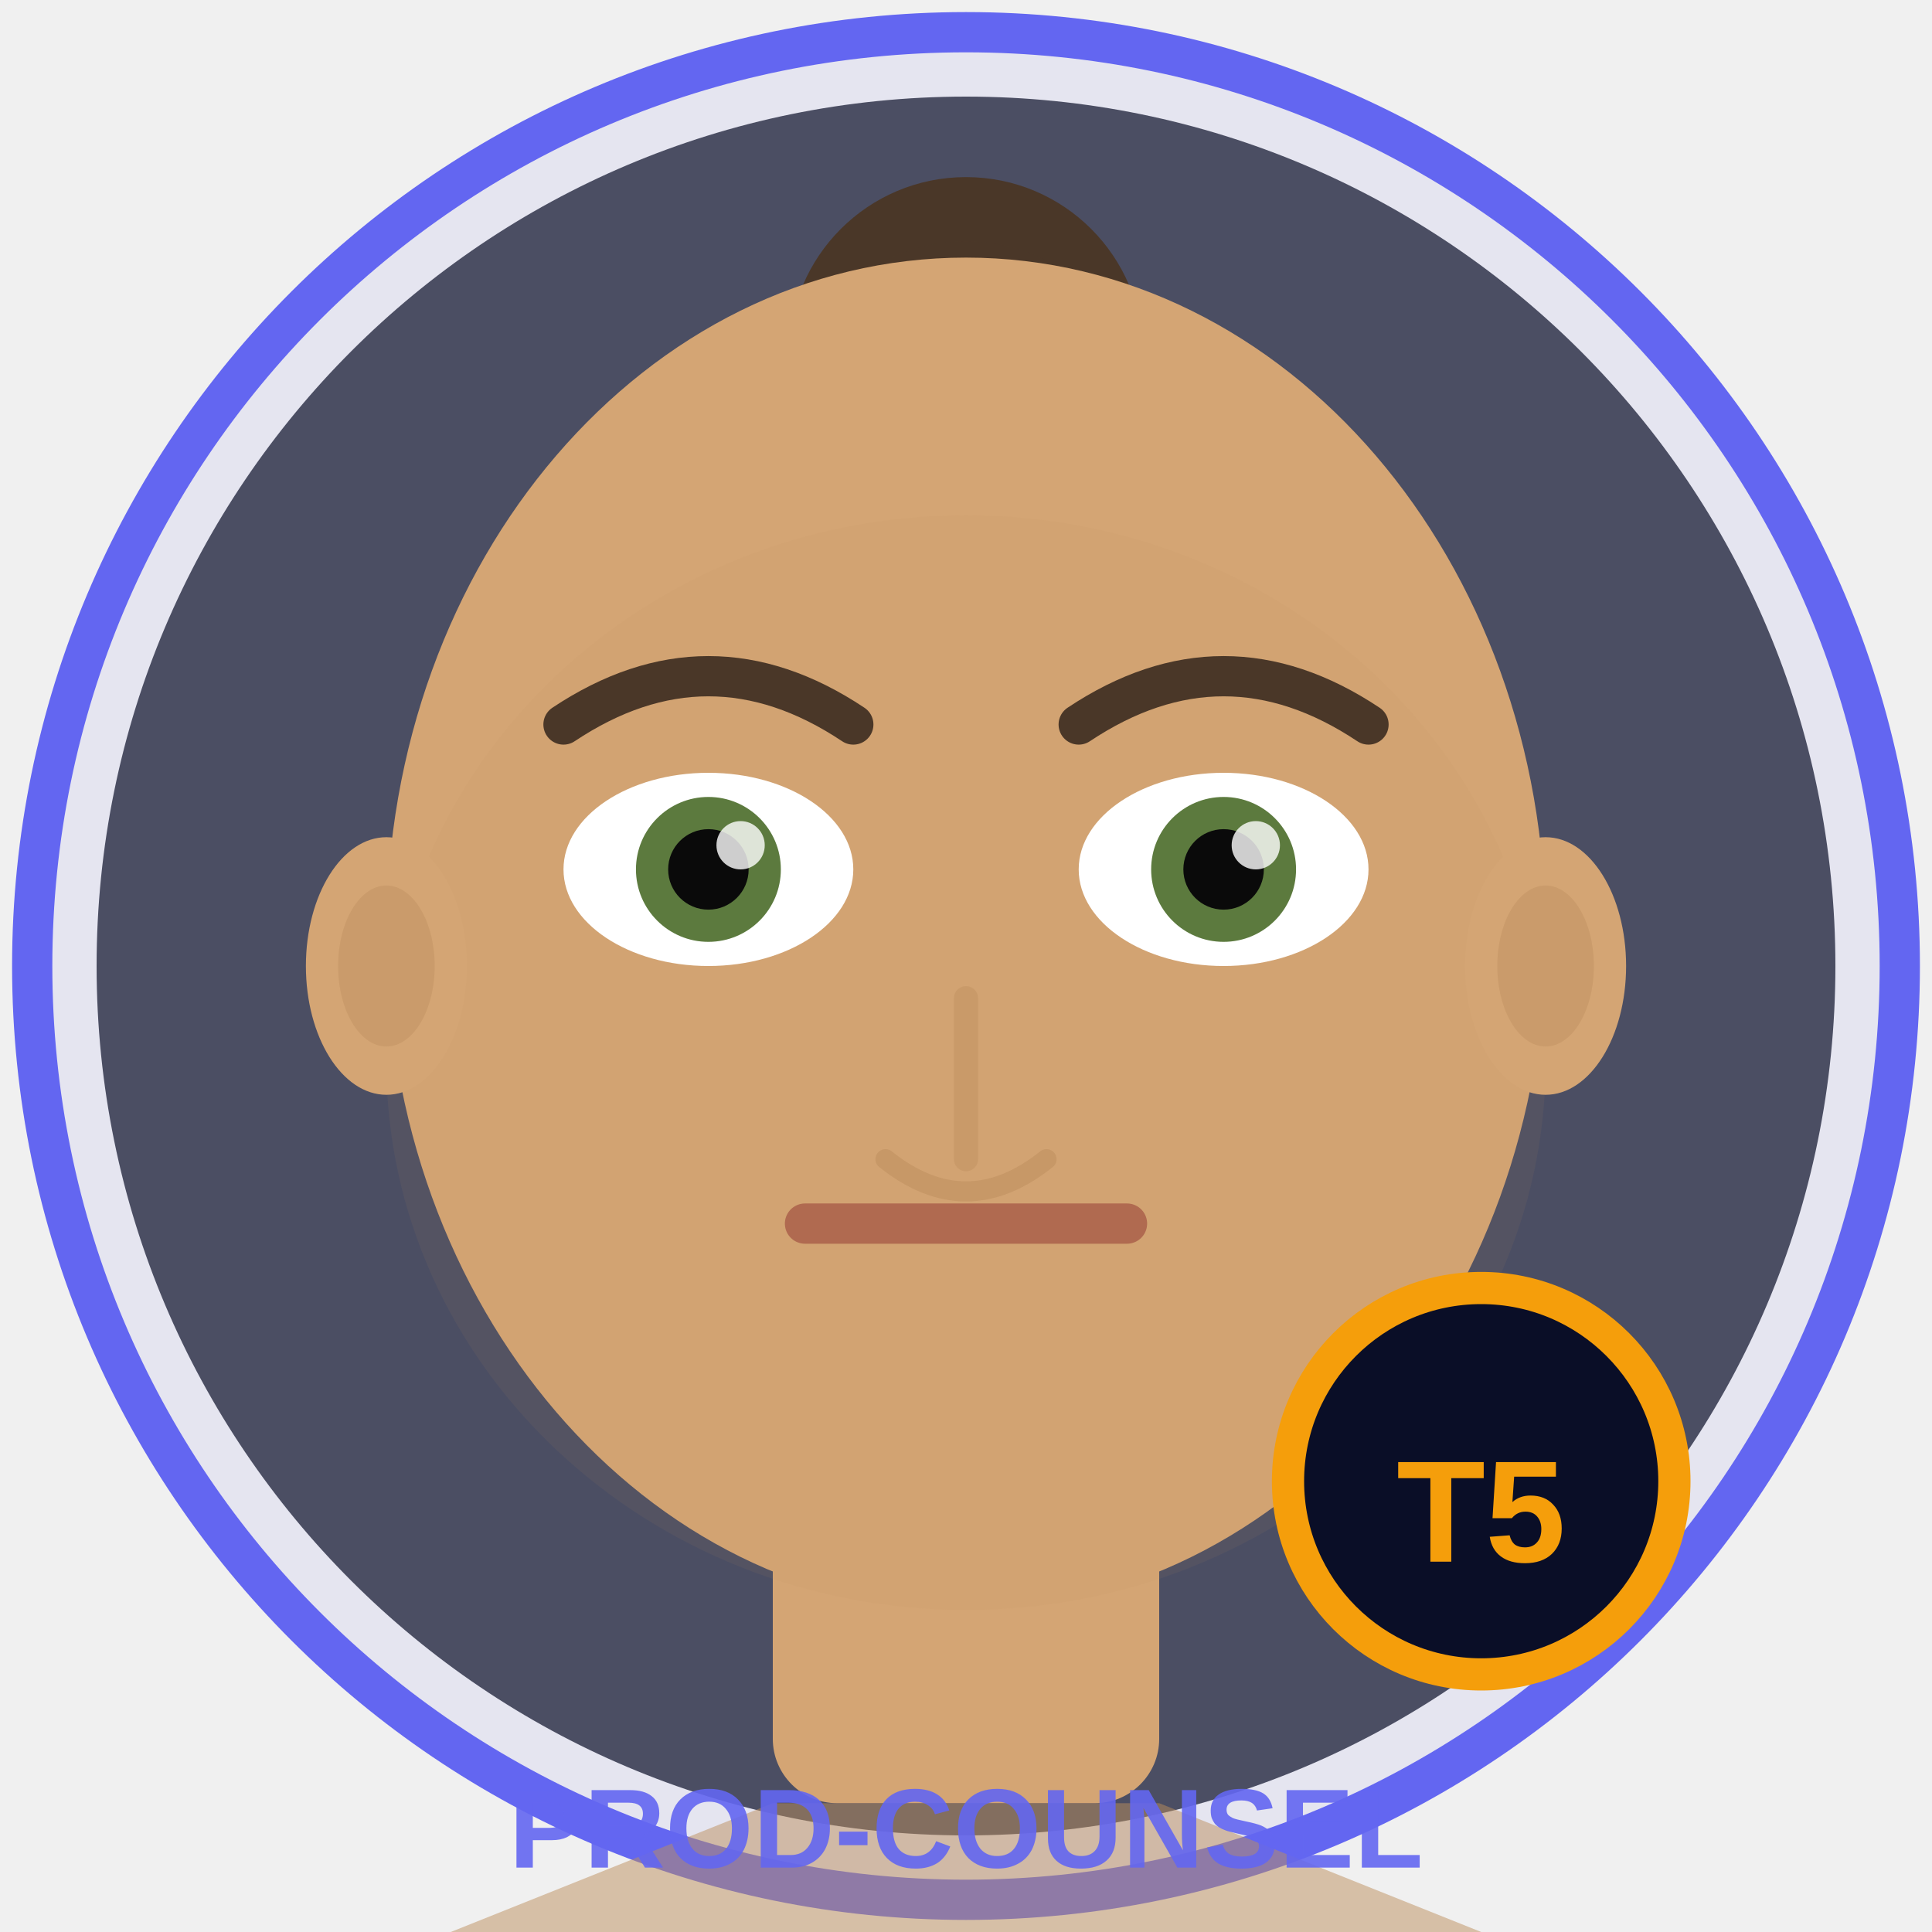
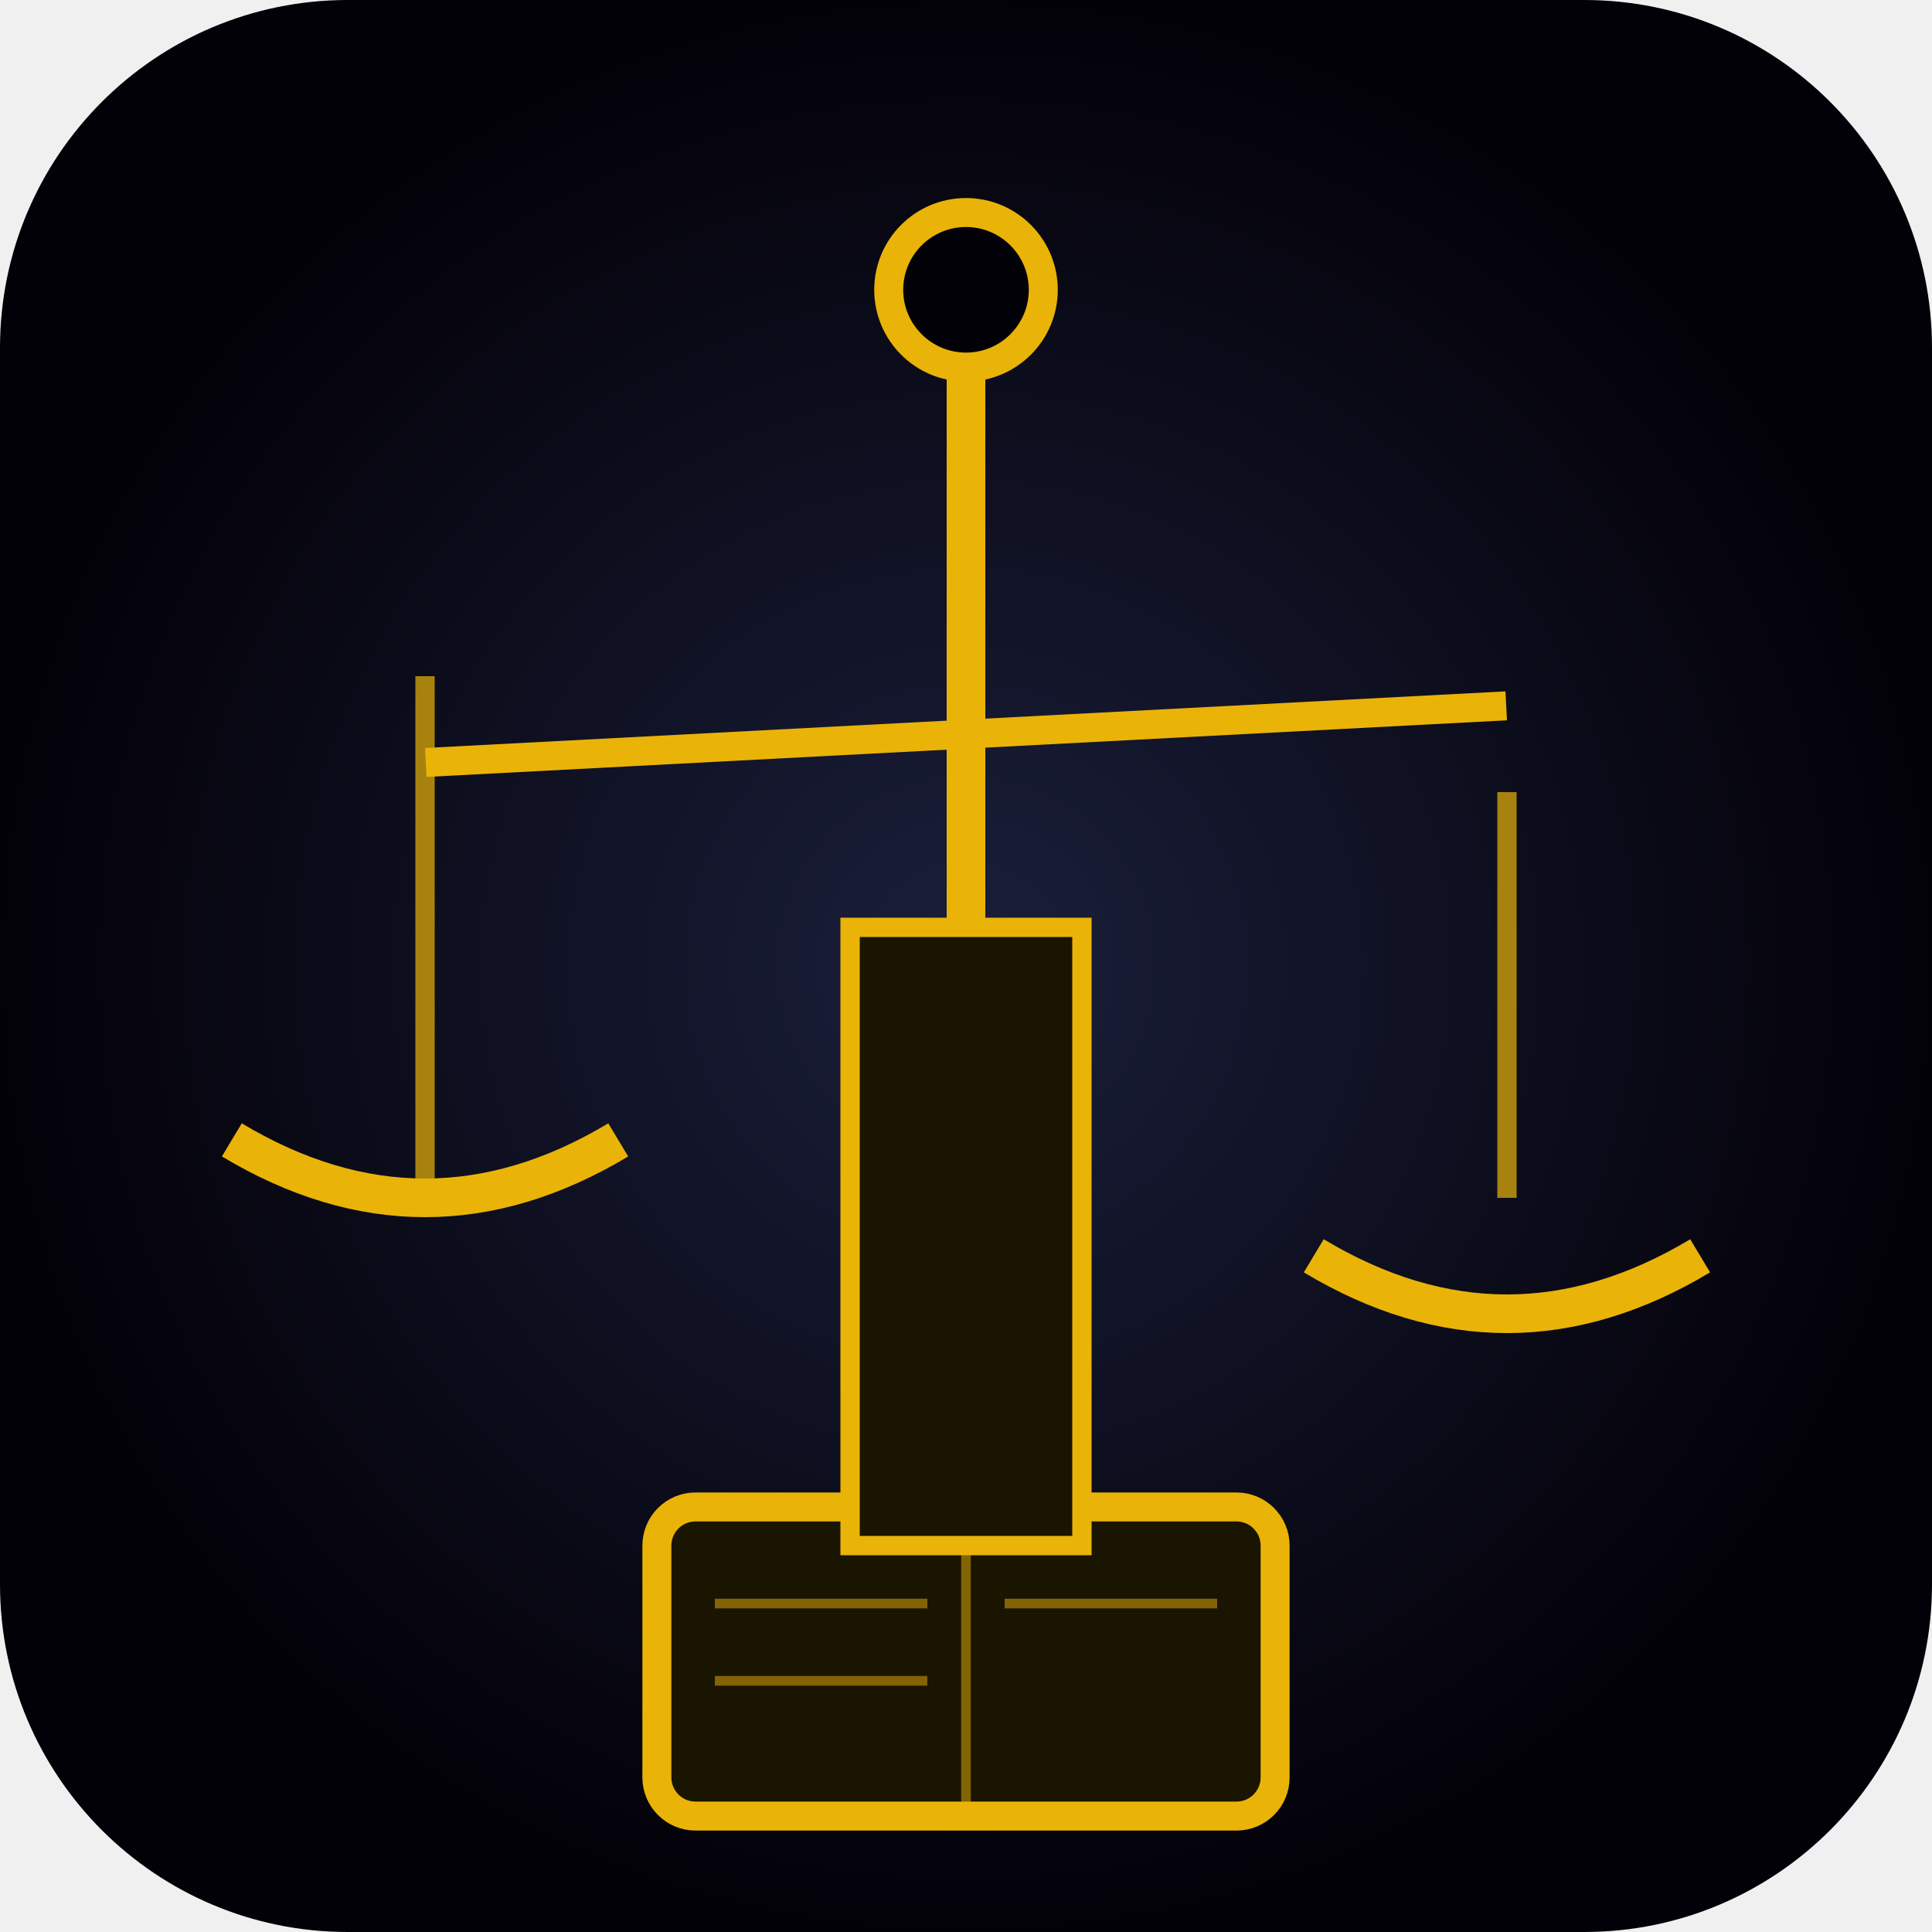
- <svg xmlns="http://www.w3.org/2000/svg" viewBox="0 0 120 120" width="120" height="120" role="img">
-   <circle cx="60" cy="60" r="58" fill="#6366F1" opacity="0.08" />
-   <circle cx="60" cy="60" r="58" fill="none" stroke="#6366F1" stroke-width="2.5" />
-   <circle cx="60" cy="60" r="54" fill="#0A0E27" opacity="0.7" />
-   <rect x="48" y="90" width="24" height="22" rx="4" fill="#D4A574" />
-   <rect x="48" y="90" width="24" height="4" rx="0" fill="#BC8D5C" opacity="0.4" />
-   <path d="M28,120 Q28,120 48,112 L72,112 Q92,120 92,120" fill="#BC8D5C" opacity="0.5" />
-   <ellipse cx="60" cy="50" rx="34" ry="20" fill="#4A3728" />
-   <path d="M26,70 Q60,24 94,70" fill="#4A3728" />
-   <circle cx="60" cy="22" r="11" fill="#4A3728" />
-   <ellipse cx="60" cy="22" rx="9" ry="7" fill="#4A3728" opacity="0.7" />
-   <ellipse cx="60" cy="58" rx="36" ry="42" fill="#D4A574" />
-   <ellipse cx="60" cy="66" rx="36" ry="34" fill="#BC8D5C" opacity="0.08" />
-   <ellipse cx="24" cy="60" rx="5" ry="8" fill="#D4A574" />
-   <ellipse cx="24" cy="60" rx="3" ry="5" fill="#BC8D5C" opacity="0.4" />
-   <ellipse cx="96" cy="60" rx="5" ry="8" fill="#D4A574" />
-   <ellipse cx="96" cy="60" rx="3" ry="5" fill="#BC8D5C" opacity="0.4" />
-   <path d="M35,45 Q44,39 53,45" fill="none" stroke="#4A3728" stroke-width="2.5" stroke-linecap="round" />
-   <path d="M67,45 Q76,39 85,45" fill="none" stroke="#4A3728" stroke-width="2.5" stroke-linecap="round" />
-   <ellipse cx="44" cy="54" rx="9" ry="6" fill="white" />
-   <circle cx="44" cy="54" r="4.5" fill="#5C7A3E" />
-   <circle cx="44" cy="54" r="2.5" fill="#0A0A0A" />
-   <circle cx="46" cy="52.5" r="1.5" fill="white" opacity="0.8" />
-   <ellipse cx="76" cy="54" rx="9" ry="6" fill="white" />
-   <circle cx="76" cy="54" r="4.5" fill="#5C7A3E" />
-   <circle cx="76" cy="54" r="2.5" fill="#0A0A0A" />
-   <circle cx="78" cy="52.5" r="1.5" fill="white" opacity="0.8" />
-   <line x1="60" y1="62" x2="60" y2="72" stroke="#BC8D5C" stroke-width="1.5" stroke-linecap="round" opacity="0.4" />
-   <path d="M55,72 Q60,76 65,72" fill="none" stroke="#BC8D5C" stroke-width="1.25" stroke-linecap="round" opacity="0.5" />
-   <line x1="50" y1="76" x2="70" y2="76" stroke="#B06A50" stroke-width="2.5" stroke-linecap="round" />
-   <circle cx="92" cy="92" r="12" fill="#0A0E27" stroke="#F59E0B" stroke-width="2" />
-   <text x="92" y="97" font-family="'Arial Black',Arial,sans-serif" font-size="9" font-weight="900" fill="#F59E0B" text-anchor="middle">T5</text>
-   <text x="60" y="116" font-family="'Arial',sans-serif" font-size="7" font-weight="600" fill="#6366F1" text-anchor="middle" opacity="0.9">PROD-COUNSEL</text>
+ <svg xmlns="http://www.w3.org/2000/svg" viewBox="0 0 100 100" width="200" height="200">
+   <defs>
+     <radialGradient id="bg" cx="50%" cy="50%" r="50%">
+       <stop offset="0%" stop-color="#1a1f3a" />
+       <stop offset="100%" stop-color="#030108" />
+     </radialGradient>
+   </defs>
+   <rect width="100" height="100" rx="18" fill="url(#bg)" />
+   <line x1="50" y1="15" x2="50" y2="48" stroke="#EAB308" stroke-width="2" />
+   <line x1="22" y1="38" x2="78" y2="38" stroke="#EAB308" stroke-width="1.5" transform="rotate(-3,50,38)" />
+   <line x1="22" y1="35" x2="22" y2="62" stroke="#EAB308" stroke-width="1" opacity="0.7" />
+   <line x1="78" y1="41" x2="78" y2="62" stroke="#EAB308" stroke-width="1" opacity="0.7" />
+   <path d="M12,59 Q22,65 32,59" fill="none" stroke="#EAB308" stroke-width="2" />
+   <path d="M68,65 Q78,71 88,65" fill="none" stroke="#EAB308" stroke-width="2" />
+   <circle cx="50" cy="15" r="4" fill="#030108" stroke="#EAB308" stroke-width="1.5" />
+   <rect x="34" y="78" width="32" height="16" rx="2" fill="#1a1500" stroke="#EAB308" stroke-width="1.5" />
+   <line x1="50" y1="78" x2="50" y2="94" stroke="#EAB308" stroke-width="0.5" opacity="0.5" />
+   <line x1="37" y1="83" x2="48" y2="83" stroke="#EAB308" stroke-width="0.5" opacity="0.5" />
+   <line x1="37" y1="87" x2="48" y2="87" stroke="#EAB308" stroke-width="0.5" opacity="0.5" />
+   <line x1="52" y1="83" x2="63" y2="83" stroke="#EAB308" stroke-width="0.5" opacity="0.5" />
+   <rect x="44" y="48" width="12" height="32" fill="#1a1500" stroke="#EAB308" stroke-width="1" />
</svg>
